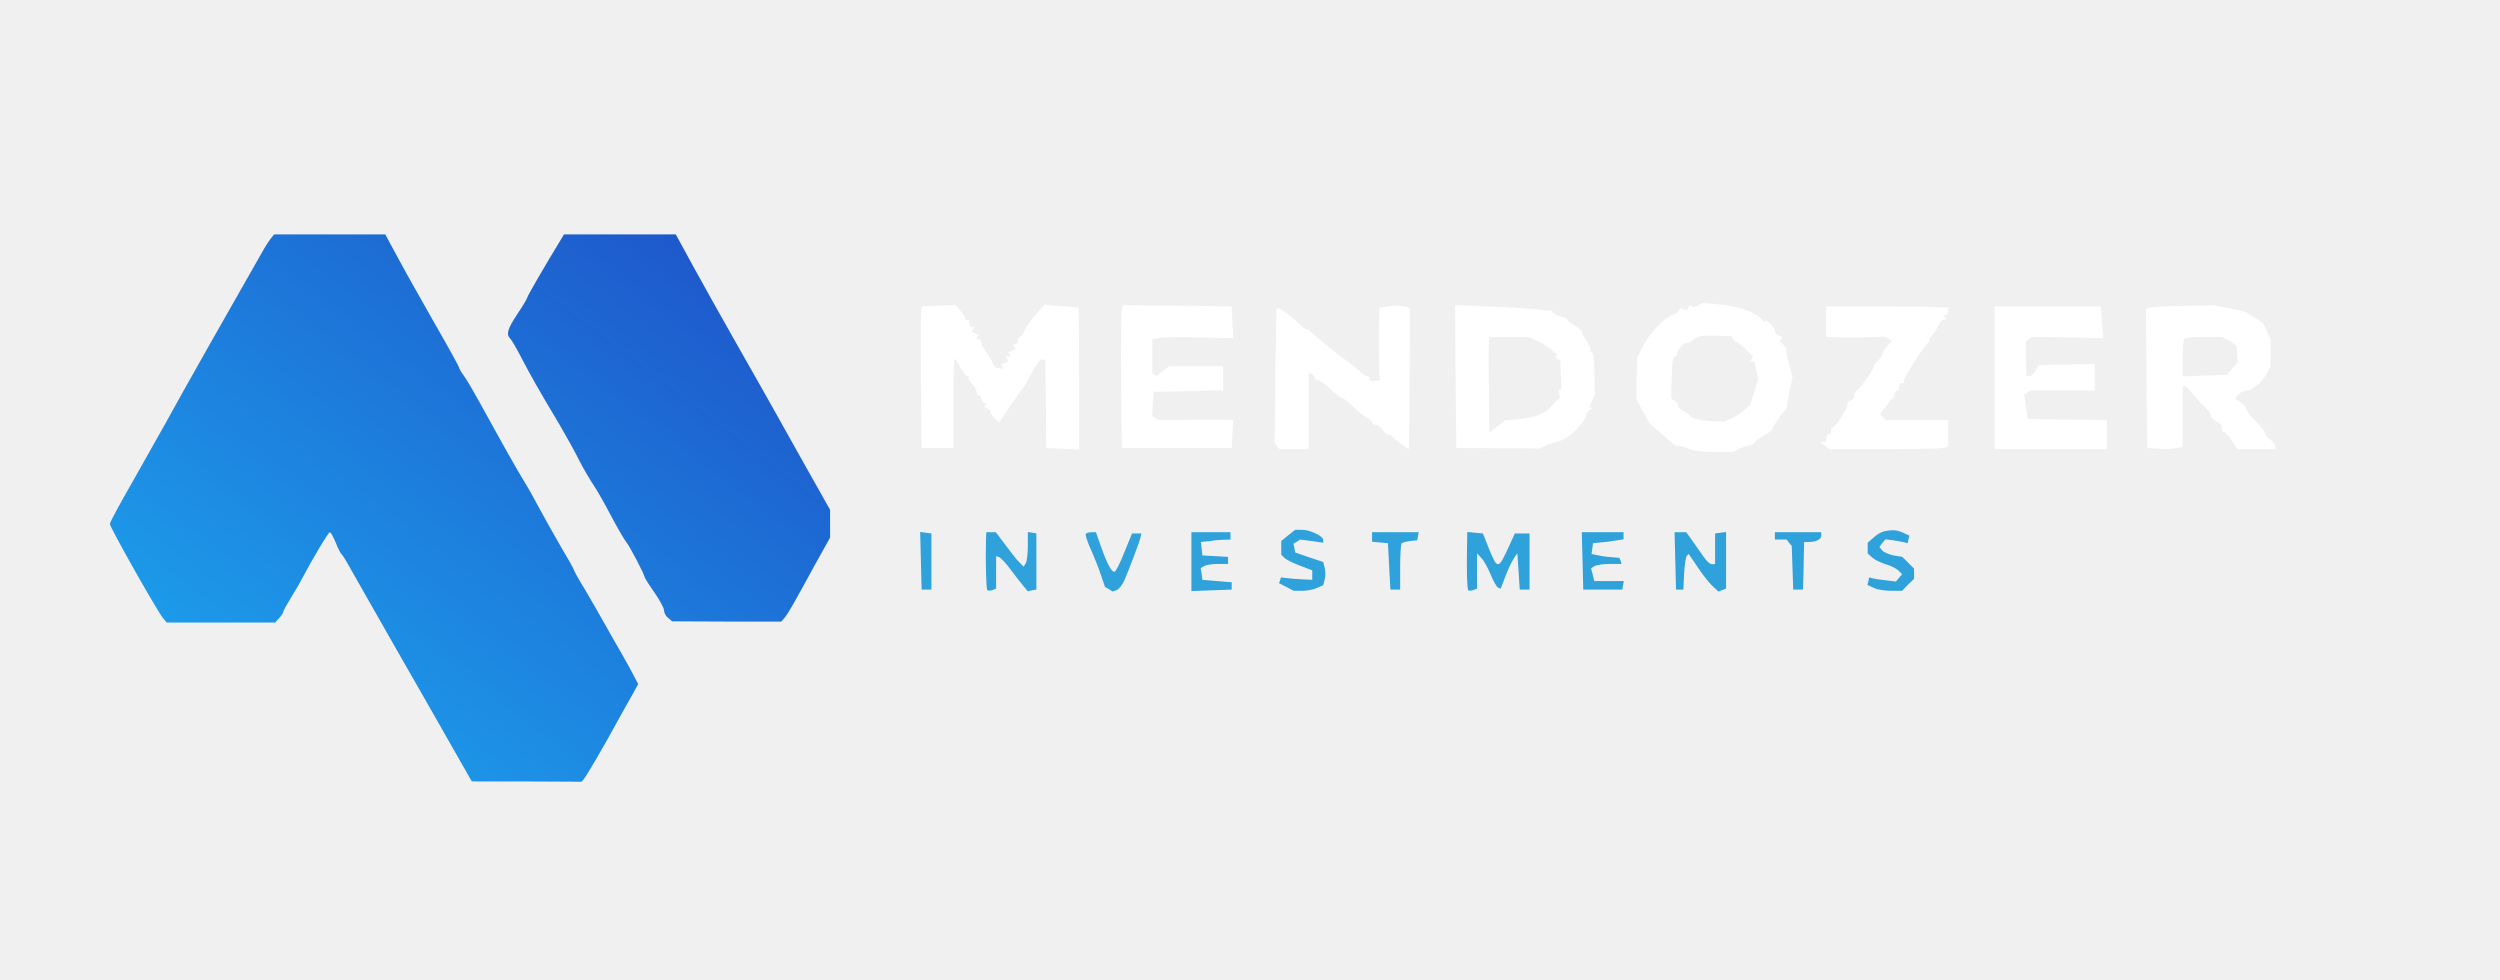
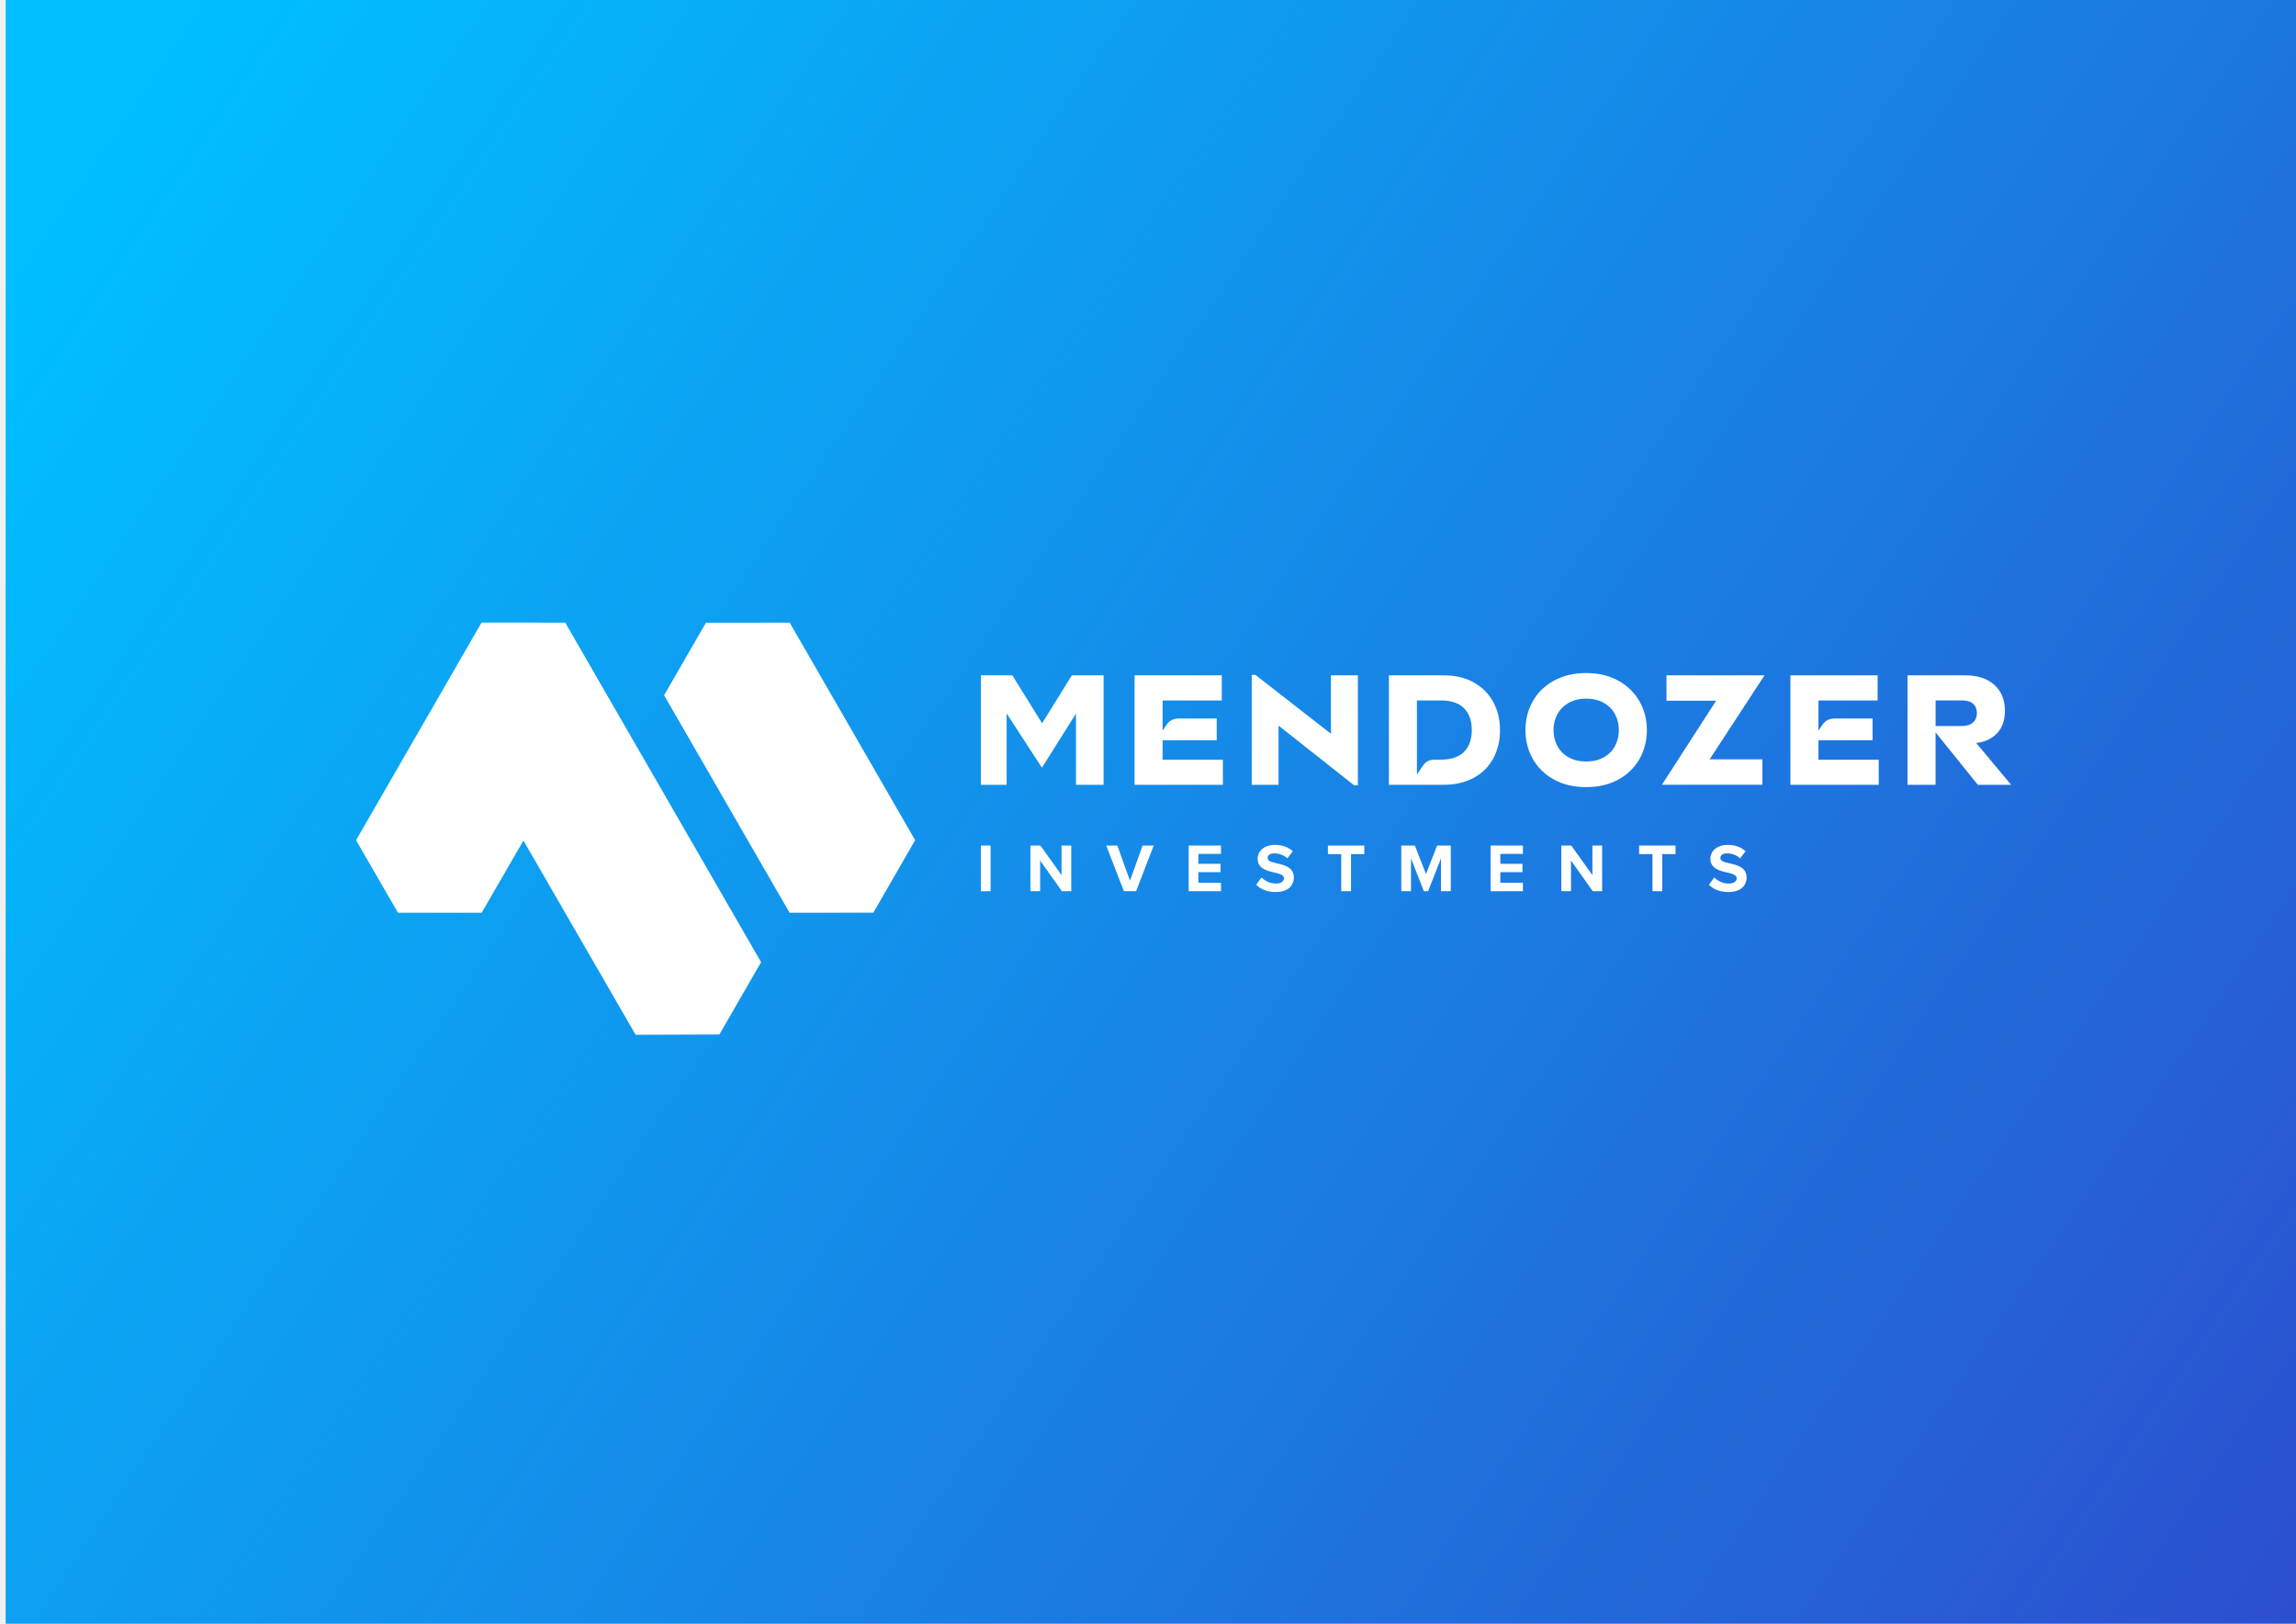
- <svg xmlns="http://www.w3.org/2000/svg" viewBox="0 0 1024 401" width="1024" height="401">
+ <svg xmlns="http://www.w3.org/2000/svg" version="1.1" viewBox="0 0 841.89 595.28">
  <defs>
-     <linearGradient id="mendozerGradDark" x1="0%" y1="0%" x2="100%" y2="100%">
-       <stop offset="0%" stop-color="#1CABF1" />
-       <stop offset="100%" stop-color="#1E4FC7" />
+     <style>
+       .st0 {
+         fill: #fff;
+       }
+ 
+       .st1 {
+         isolation: isolate;
+       }
+ 
+       .st2 {
+         fill: url(#linear-gradient);
+       }
+ 
+       .st3 {
+         mix-blend-mode: hard-light;
+       }
+     </style>
+     <linearGradient id="linear-gradient" x1="18.36" y1="22.26" x2="1237.03" y2="851.59" gradientUnits="userSpaceOnUse">
+       <stop offset=".02" stop-color="#00c0ff" />
+       <stop offset="1" stop-color="#4218b8" />
    </linearGradient>
  </defs>
-   <g transform="translate(0,401) scale(0.1,-0.1)" fill="url(#mendozerGradDark)" stroke="none">
-     <path d="M1109 3033 c-8 -10 -20 -29 -28 -43 -122 -213 -353 -621 -401 -710 -26 -47 -88 -157 -138 -245 -51 -88 -92 -165 -92 -171 0 -14 196 -361 218 -386 l15 -18 222 0 222 0 16 18 c10 10 17 22 17 25 0 4 12 26 26 49 14 23 37 61 50 86 48 90 109 192 115 192 4 0 14 -19 24 -42 9 -24 20 -45 24 -48 4 -3 21 -30 37 -60 17 -30 100 -176 185 -325 85 -148 190 -332 233 -408 l78 -137 17 -1 c9 0 110 0 225 0 l208 -1 8 9 c9 8 96 158 147 253 17 30 41 74 54 96 l23 42 -12 23 c-6 13 -31 58 -54 99 -24 41 -57 99 -73 128 -17 30 -51 90 -77 134 -27 43 -48 82 -48 85 0 3 -24 46 -54 96 -29 51 -69 121 -88 157 -19 36 -48 88 -65 115 -28 46 -73 125 -178 316 -23 42 -51 90 -63 107 -12 16 -22 33 -22 37 0 4 -47 89 -104 188 -57 100 -125 221 -151 270 l-47 87 -227 0 -228 0 -14 -17z M2297 3028 c-65 -106 -137 -231 -137 -236 0 -4 -18 -34 -40 -67 -41 -61 -47 -84 -31 -101 6 -5 28 -43 49 -84 39 -74 61 -114 156 -273 26 -45 62 -109 78 -142 17 -33 43 -78 58 -100 15 -22 48 -80 74 -130 26 -49 54 -97 61 -105 13 -15 75 -133 75 -143 0 -3 18 -32 40 -63 22 -32 40 -65 40 -74 0 -10 7 -24 17 -31 l16 -14 224 -1 223 0 13 15 c15 17 35 53 128 223 l59 106 0 57 0 57 -97 172 c-53 94 -107 191 -121 216 -49 87 -60 107 -164 290 -58 102 -138 245 -178 318 l-72 132 -229 0 -229 0 -13 -22z" />
-   </g>
-   <g transform="translate(0,401) scale(0.1,-0.1)" fill="#FFFFFF" stroke="none">
-     <path d="M6957 2759 c-9 -6 -21 -8 -26 -4 l-10 5 -6 -11 -7 -10 -14 5 -14 5 0 -8 c0 -5 -13 -14 -29 -20 -38 -16 -94 -76 -122 -131 l-23 -44 -2 -86 -1 -85 26 -49 26 -48 45 -40 c58 -51 70 -60 70 -54 0 3 12 1 28 -5 44 -17 63 -20 134 -20 l67 0 18 9 c10 6 23 11 28 13 6 1 18 4 28 7 9 2 17 8 17 12 0 4 16 15 35 26 19 10 35 22 35 27 0 9 41 69 53 78 5 3 8 9 7 13 -2 4 3 32 10 64 l12 58 -15 57 c-8 31 -13 57 -10 57 2 0 -3 7 -11 16 l-16 16 6 9 5 9 -15 6 c-9 3 -16 12 -16 19 0 14 -40 53 -40 39 0 -5 -6 -2 -13 6 -26 33 -99 57 -192 65 l-50 4 -18 -10z m141 -137 c2 -7 8 -12 13 -12 5 0 23 -14 40 -31 l29 -30 -5 -10 -6 -9 10 0 c6 0 10 -3 9 -7 -1 -5 2 -21 7 -36 l7 -28 -16 -53 -17 -54 -22 -20 c-12 -11 -35 -26 -52 -34 l-30 -15 -50 2 c-27 2 -50 3 -50 4 0 2 -9 4 -19 6 -10 2 -22 8 -25 13 -3 5 -17 15 -29 21 -13 7 -21 15 -18 18 3 3 -2 12 -12 19 l-17 12 2 69 c2 87 4 103 15 103 4 0 8 6 8 13 0 8 9 22 20 32 11 10 20 14 20 10 0 -4 8 -1 18 7 24 22 39 25 106 23 l60 -2 4 -11z M3774 2745 c-3 -6 -3 -136 -2 -290 l3 -280 65 0 65 0 0 183 c0 100 2 182 5 182 3 0 14 -16 24 -35 11 -19 24 -35 29 -35 6 0 8 -3 5 -6 -4 -3 2 -14 13 -25 10 -10 19 -26 19 -34 0 -8 5 -15 10 -15 6 0 10 -7 10 -15 0 -8 5 -15 11 -15 l10 0 -5 -9 -6 -9 16 -6 c9 -4 14 -9 11 -12 -3 -3 4 -15 15 -26 11 -11 21 -18 22 -16 2 1 22 32 46 68 24 36 46 67 49 70 3 3 17 25 30 50 31 58 42 71 54 67 l9 -3 2 -179 1 -180 68 -3 67 -3 0 291 c0 159 -1 290 -2 290 -2 1 -34 3 -71 6 l-68 6 -34 -38 c-19 -21 -41 -51 -47 -66 -7 -15 -16 -28 -20 -28 -5 0 -8 -7 -8 -15 0 -8 -5 -15 -11 -15 l-10 0 6 -10 6 -10 -15 -6 -16 -6 6 -9 5 -9 -11 0 -11 0 6 -10 6 -10 -15 -6 -16 -6 6 -10 6 -10 -18 4 -18 3 -16 30 c-8 16 -21 35 -27 43 -7 7 -13 20 -13 28 0 8 -5 14 -11 14 l-10 0 5 9 6 9 -16 6 -15 6 6 10 6 10 -10 0 c-6 0 -11 7 -11 15 l0 15 -12 0 c-6 0 -9 3 -6 6 3 3 -4 16 -17 30 l-23 25 -67 -3 -67 -3 -4 -10z M4595 2738 c-3 -13 -4 -144 -3 -293 l3 -270 225 0 225 0 3 58 3 57 -63 1 c-35 0 -103 0 -153 -1 l-90 0 -13 8 -13 9 3 49 3 49 143 3 142 3 0 49 0 50 -111 0 -111 0 -25 -20 -25 -20 -9 6 -9 5 0 69 0 70 23 5 c12 4 87 5 165 3 l143 -3 -3 65 -3 65 -222 3 -223 2 -5 -22z M5673 2753 l-23 -4 -2 -97 c0 -53 0 -121 1 -149 l3 -53 -21 0 -21 0 0 10 c0 6 -5 10 -11 10 -7 0 -19 8 -28 18 -9 9 -32 28 -52 42 -40 28 -112 86 -141 113 -10 9 -21 17 -25 17 -6 0 -11 4 -65 53 -23 21 -56 40 -59 34 -1 -1 -3 -125 -5 -276 l-3 -275 10 -13 11 -13 59 0 59 0 0 155 0 155 9 0 c5 0 11 -7 15 -15 3 -8 9 -14 13 -13 4 2 18 -6 31 -17 54 -48 62 -55 70 -55 4 0 26 -17 47 -38 22 -21 48 -41 58 -45 9 -3 17 -11 17 -17 0 -5 7 -10 15 -10 8 0 20 -9 27 -20 7 -11 18 -20 25 -20 6 0 13 -3 15 -7 2 -5 18 -18 36 -31 l32 -23 1 18 c1 10 2 140 3 290 l1 272 -20 5 c-22 6 -47 6 -82 -1z M5962 2467 l3 -292 170 -1 170 -1 32 14 c18 7 34 13 35 12 2 0 12 3 23 7 39 16 96 72 103 104 2 8 9 18 15 22 7 4 9 8 5 8 l-8 0 11 28 11 27 -1 65 c-2 92 -4 110 -15 110 -5 0 -6 3 -3 6 4 4 -2 19 -13 34 -11 16 -20 33 -20 38 0 6 -13 19 -30 29 -16 9 -30 20 -30 24 0 4 -13 10 -30 14 -16 4 -30 11 -30 16 0 5 -3 8 -7 7 -5 -1 -33 1 -63 5 -30 3 -117 9 -193 12 l-137 5 2 -293z m333 147 c38 -15 98 -64 80 -64 l-10 0 13 -9 13 -8 2 -57 3 -57 -8 -5 c-4 -3 -5 -10 -2 -17 l5 -13 -28 -30 c-37 -41 -67 -53 -148 -61 l-49 -5 -33 -25 -33 -25 -1 128 c-1 71 -1 143 -2 159 0 17 0 47 1 68 l2 37 79 0 79 0 37 -16z M7480 2693 l0 -63 58 -2 c31 -1 85 0 119 1 l62 2 16 -8 15 -9 -20 -22 c-11 -11 -20 -26 -20 -32 0 -5 -9 -19 -20 -30 -11 -11 -18 -20 -15 -20 8 0 -50 -84 -69 -99 -9 -7 -13 -17 -11 -22 3 -4 -3 -12 -12 -18 -10 -5 -17 -13 -16 -18 4 -11 -49 -93 -59 -93 -4 0 -8 -7 -8 -15 0 -8 -4 -15 -10 -15 -5 0 -10 -7 -10 -15 l0 -15 -12 0 -13 -1 19 -14 20 -15 227 0 c125 0 234 3 243 6 l16 6 0 54 0 54 -128 0 -128 0 -12 12 -11 11 22 31 c12 17 25 33 29 34 4 2 8 10 8 18 0 8 5 14 10 14 6 0 10 7 10 15 l0 15 12 0 c6 0 9 3 5 6 -5 6 67 123 97 157 9 9 13 17 9 17 -5 0 -1 6 7 13 8 7 21 24 27 40 7 15 17 27 23 27 l11 0 -6 10 -6 10 10 0 c6 0 11 7 11 15 l0 15 -52 2 c-29 2 -142 3 -250 3 l-198 0 0 -62z M8170 2463 l0 -293 230 0 230 0 0 60 0 60 -122 1 c-68 0 -141 1 -163 2 l-40 2 -7 50 -7 49 12 8 12 8 133 0 132 0 0 55 0 54 -115 -2 -114 -2 -12 -22 c-7 -13 -18 -23 -26 -23 l-13 0 -1 33 c-1 17 -2 49 -1 71 l0 38 13 9 14 9 145 -2 145 -3 -5 65 -5 65 -217 0 -218 0 0 -292z M8799 2749 l-9 -5 2 -285 3 -284 49 -3 c27 -2 60 -1 73 3 l23 5 0 125 0 125 8 0 c4 0 18 -14 32 -31 14 -18 37 -43 52 -57 15 -14 25 -28 23 -32 -3 -4 6 -15 20 -24 l25 -16 0 -15 c0 -8 4 -15 10 -15 5 0 20 -16 32 -35 l23 -35 78 0 77 0 0 13 c0 7 -9 18 -20 25 -11 7 -20 17 -20 23 0 6 -12 23 -27 39 -38 37 -53 57 -53 68 0 5 -10 16 -22 24 l-23 15 14 17 c7 9 21 16 31 16 24 0 67 36 85 70 l15 29 0 56 0 57 -15 31 -15 32 -36 25 c-20 13 -41 25 -48 26 -6 2 -36 7 -66 13 l-55 11 -128 -3 c-71 -1 -133 -5 -138 -8z m331 -134 c17 -9 30 -19 31 -23 0 -4 2 -20 3 -36 l2 -30 -22 -25 -22 -26 -91 -3 -91 -4 0 74 c0 41 3 78 7 81 3 4 40 7 80 7 l74 0 29 -15z" />
-   </g>
-   <g transform="translate(0,401) scale(0.1,-0.1)" fill="#2FA1DB" stroke="none">
-     <path d="M5276 1817 l-28 -23 0 -28 0 -28 13 -13 c8 -8 37 -22 64 -32 l50 -19 0 -19 0 -20 -40 2 c-22 1 -51 3 -64 5 l-24 3 -4 -12 -4 -12 30 -15 30 -16 35 0 c19 0 47 5 61 12 l25 11 6 24 c4 13 3 34 0 47 l-6 24 -57 19 -58 20 -3 18 -4 18 14 8 13 9 48 -6 47 -7 0 11 c0 16 -54 42 -87 42 l-28 0 -29 -23z M7715 1833 c-11 -3 -30 -14 -42 -26 l-23 -20 0 -22 0 -22 19 -17 c10 -9 35 -21 54 -27 20 -5 43 -17 52 -25 l16 -16 -13 -15 -12 -15 -41 5 c-22 2 -46 6 -54 8 l-15 4 -3 -16 -4 -15 26 -12 c14 -7 46 -12 71 -12 l45 0 24 25 25 24 0 21 0 21 -24 24 -24 24 -36 6 c-19 4 -40 13 -47 21 l-11 14 12 16 13 15 31 -4 c17 -3 37 -6 45 -8 l15 -4 3 16 4 15 -26 12 c-27 12 -45 13 -80 5z M3772 1713 l3 -118 20 0 20 0 0 115 0 115 -23 3 -23 3 3 -118z M4039 1808 c-3 -83 0 -210 5 -215 3 -3 12 -3 21 0 l15 6 0 67 0 66 13 -4 c6 -3 27 -24 45 -49 18 -24 41 -54 52 -67 l20 -24 17 4 18 3 0 115 0 115 -17 3 -18 3 0 -58 c0 -32 -4 -64 -9 -71 l-8 -13 -17 17 c-10 9 -35 41 -57 71 l-40 53 -19 0 -20 0 -1 -22z M4448 1824 c-4 -3 5 -31 19 -62 14 -31 33 -79 42 -106 l17 -50 16 -9 15 -10 17 6 c9 4 23 21 31 39 20 46 63 160 67 178 l3 15 -19 0 -19 0 -32 -78 c-17 -43 -35 -79 -40 -79 -12 -1 -30 31 -56 105 l-20 57 -18 0 c-10 0 -20 -3 -23 -6z M4880 1710 l0 -121 83 3 82 3 0 15 0 15 -60 5 -60 5 -3 24 -4 24 14 8 c7 5 32 9 56 9 l42 0 0 14 0 15 -52 3 -53 3 -3 28 -3 27 18 2 c10 0 23 2 28 3 6 2 25 3 43 4 l32 1 0 15 0 15 -80 0 -80 0 0 -120z M5620 1811 l0 -20 33 -3 32 -3 5 -95 5 -95 20 0 20 0 0 92 c0 50 3 94 6 98 4 3 20 7 35 9 l29 3 3 17 3 16 -95 0 -96 0 0 -19z M6009 1773 c-2 -98 0 -175 5 -181 3 -2 12 -2 21 1 l15 6 0 73 0 72 18 -20 c10 -10 27 -41 38 -68 11 -27 25 -51 30 -53 l11 -4 18 48 c10 26 25 59 34 73 l16 24 5 -74 5 -75 20 0 20 0 0 115 0 115 -30 0 -30 0 -23 -50 c-45 -99 -48 -99 -83 -13 l-25 63 -32 3 -32 3 -1 -58z M6482 1713 l3 -118 80 0 80 0 3 18 3 17 -60 0 -61 0 -6 26 -7 26 14 9 c8 5 36 9 62 9 l49 0 -4 13 -5 12 -34 3 c-19 1 -44 5 -57 8 l-23 5 3 22 3 22 30 3 c17 1 45 5 63 8 l32 5 0 14 0 15 -85 0 -86 0 3 -117z M6862 1713 l3 -118 15 0 15 0 3 65 c2 36 7 69 11 73 l8 8 36 -53 c19 -29 46 -64 60 -77 l26 -24 15 6 16 6 0 116 0 116 -22 -3 -23 -3 0 -62 0 -63 -8 -1 c-15 -1 -24 7 -66 69 l-44 62 -24 0 -24 0 3 -117z M7270 1815 l0 -15 24 0 24 0 10 -13 11 -13 3 -90 3 -89 20 0 20 0 2 65 c1 36 2 80 2 98 l1 32 19 0 c30 0 51 11 51 26 l0 14 -95 0 -95 0 0 -15z" />
+   <g class="st1">
+     <g id="Layer_1">
+       <rect class="st2" x="2.07" width="841.89" height="595.28" />
+       <g>
+         <polygon class="st0" points="233.07 379.37 191.93 308.16 176.62 334.62 145.93 334.63 130.56 308.04 176.56 228.25 207.26 228.27 279.07 352.74 263.78 379.26 233.07 379.37" />
+         <polygon class="st0" points="320.24 334.6 289.51 334.63 243.51 254.88 258.86 228.3 289.57 228.28 335.56 308.02 320.24 334.6" />
+       </g>
+       <g>
+         <path class="st0" d="M359.67,326.73v-16.74h3.56v16.74h-3.56Z" />
+         <path class="st0" d="M389.37,326.73l-7.98-11.24v11.24h-3.56v-16.74h3.66l7.75,10.84v-10.84h3.56v16.74h-3.44Z" />
+         <path class="st0" d="M412.1,326.73l-6.47-16.74h4.07l4.64,12.88,4.62-12.88h4.07l-6.45,16.74h-4.47Z" />
+         <path class="st0" d="M435.86,326.73v-16.74h11.85v3.06h-8.28v3.64h8.11v3.06h-8.11v3.89h8.28v3.09h-11.85Z" />
+         <path class="st0" d="M462.57,321.66c1.18,1.23,3.01,2.26,5.32,2.26,1.96,0,2.91-.93,2.91-1.88,0-1.26-1.46-1.68-3.39-2.13-2.74-.63-6.25-1.38-6.25-5.12,0-2.79,2.41-5.04,6.35-5.04,2.66,0,4.87.8,6.53,2.33l-1.98,2.61c-1.36-1.26-3.16-1.83-4.79-1.83s-2.46.7-2.46,1.71c0,1.13,1.41,1.48,3.34,1.93,2.76.63,6.27,1.46,6.27,5.17,0,3.06-2.18,5.37-6.7,5.37-3.21,0-5.52-1.08-7.1-2.66l1.96-2.71Z" />
+         <path class="st0" d="M491.8,326.73v-13.6h-4.89v-3.14h13.35v3.14h-4.87v13.6h-3.59Z" />
+         <path class="st0" d="M528.38,326.73v-12.05l-4.72,12.05h-1.56l-4.72-12.05v12.05h-3.56v-16.74h4.99l4.07,10.44,4.07-10.44h5.02v16.74h-3.59Z" />
+         <path class="st0" d="M546.57,326.73v-16.74h11.85v3.06h-8.28v3.64h8.11v3.06h-8.11v3.89h8.28v3.09h-11.85Z" />
+         <path class="st0" d="M584.03,326.73l-7.98-11.24v11.24h-3.56v-16.74h3.66l7.75,10.84v-10.84h3.56v16.74h-3.44Z" />
+         <path class="st0" d="M605.92,326.73v-13.6h-4.89v-3.14h13.35v3.14h-4.87v13.6h-3.59Z" />
+         <path class="st0" d="M628.58,321.66c1.18,1.23,3.01,2.26,5.32,2.26,1.96,0,2.91-.93,2.91-1.88,0-1.26-1.46-1.68-3.39-2.13-2.74-.63-6.25-1.38-6.25-5.12,0-2.79,2.41-5.04,6.35-5.04,2.66,0,4.87.8,6.53,2.33l-1.98,2.61c-1.36-1.26-3.16-1.83-4.79-1.83s-2.46.7-2.46,1.71c0,1.13,1.41,1.48,3.34,1.93,2.76.63,6.27,1.46,6.27,5.17,0,3.06-2.18,5.37-6.7,5.37-3.21,0-5.52-1.08-7.1-2.66l1.96-2.71Z" />
+       </g>
+       <g class="st3">
+         <path class="st0" d="M359.67,247.59h11.53l10.91,17.58,10.91-17.58h11.64v40.13h-10.12v-26.11l-12.49,19.84-12.94-19.89v26.17h-9.44v-40.13Z" />
+         <path class="st0" d="M416.01,247.59h31.99v9.21h-21.7v11.08l1.47-2.2c1.02-1.51,2.52-2.26,4.52-2.26h13.85v7.97h-19.84v7.12h22.1v9.21h-32.38v-40.13Z" />
+         <path class="st0" d="M458.97,247.42h1.36l27.69,21.59v-21.42h9.89v40.3h-1.41l-27.69-21.87v21.7h-9.83v-40.3Z" />
+         <path class="st0" d="M509.27,247.59h20.06c4.3,0,8,.88,11.11,2.63,3.11,1.75,5.48,4.15,7.12,7.18,1.64,3.03,2.46,6.45,2.46,10.26s-.81,7.28-2.43,10.31c-1.62,3.03-3.99,5.42-7.12,7.15-3.13,1.73-6.84,2.6-11.13,2.6h-20.06v-40.13ZM523.57,279.04c.72-.36,1.56-.54,2.54-.54h2.2c3.77,0,6.6-.95,8.51-2.85,1.9-1.9,2.85-4.57,2.85-8s-.95-6.09-2.85-8c-1.9-1.9-4.74-2.85-8.51-2.85h-8.76v27.13l2.09-3.05c.57-.87,1.21-1.48,1.92-1.84Z" />
+         <path class="st0" d="M569.77,285.77c-3.37-1.86-5.95-4.39-7.74-7.57-1.79-3.18-2.68-6.7-2.68-10.54s.89-7.36,2.68-10.54c1.79-3.18,4.37-5.71,7.74-7.57,3.37-1.87,7.32-2.8,11.84-2.8s8.47.94,11.84,2.83c3.37,1.88,5.95,4.42,7.74,7.6,1.79,3.18,2.68,6.68,2.68,10.48s-.89,7.36-2.68,10.54c-1.79,3.18-4.37,5.71-7.74,7.57-3.37,1.87-7.32,2.8-11.84,2.8s-8.47-.93-11.84-2.8ZM588.03,277.66c1.83-1.02,3.21-2.4,4.15-4.15.94-1.75,1.41-3.7,1.41-5.85s-.47-4.1-1.41-5.85c-.94-1.75-2.33-3.14-4.15-4.15-1.83-1.02-3.97-1.53-6.41-1.53s-4.63.52-6.44,1.55c-1.81,1.04-3.18,2.43-4.13,4.18s-1.41,3.68-1.41,5.79.47,4.1,1.41,5.85,2.32,3.14,4.13,4.15c1.81,1.02,3.96,1.53,6.44,1.53s4.59-.51,6.41-1.53Z" />
+         <path class="st0" d="M629.26,256.91h-18.2v-9.33h35.95l-20.12,30.8h19.33v9.33h-36.85l19.89-30.8Z" />
+         <path class="st0" d="M656.5,247.59h31.99v9.21h-21.7v11.08l1.47-2.2c1.02-1.51,2.52-2.26,4.52-2.26h13.85v7.97h-19.84v7.12h22.1v9.21h-32.38v-40.13Z" />
+         <path class="st0" d="M699.45,247.59h21.19c4.52,0,8.07,1.17,10.65,3.5,2.58,2.34,3.87,5.5,3.87,9.5,0,3.32-.89,5.98-2.68,8-1.79,2.02-4.15,3.25-7.09,3.7l-.79.06,12.83,15.37h-12.21l-15.49-19.22v19.22h-10.29v-40.13ZM723.47,264.88c.94-.87,1.41-2.02,1.41-3.45s-.46-2.61-1.38-3.42c-.92-.81-2.29-1.22-4.1-1.22h-9.66v9.38h9.66c1.77,0,3.13-.43,4.07-1.3Z" />
+       </g>
+     </g>
  </g>
</svg>
